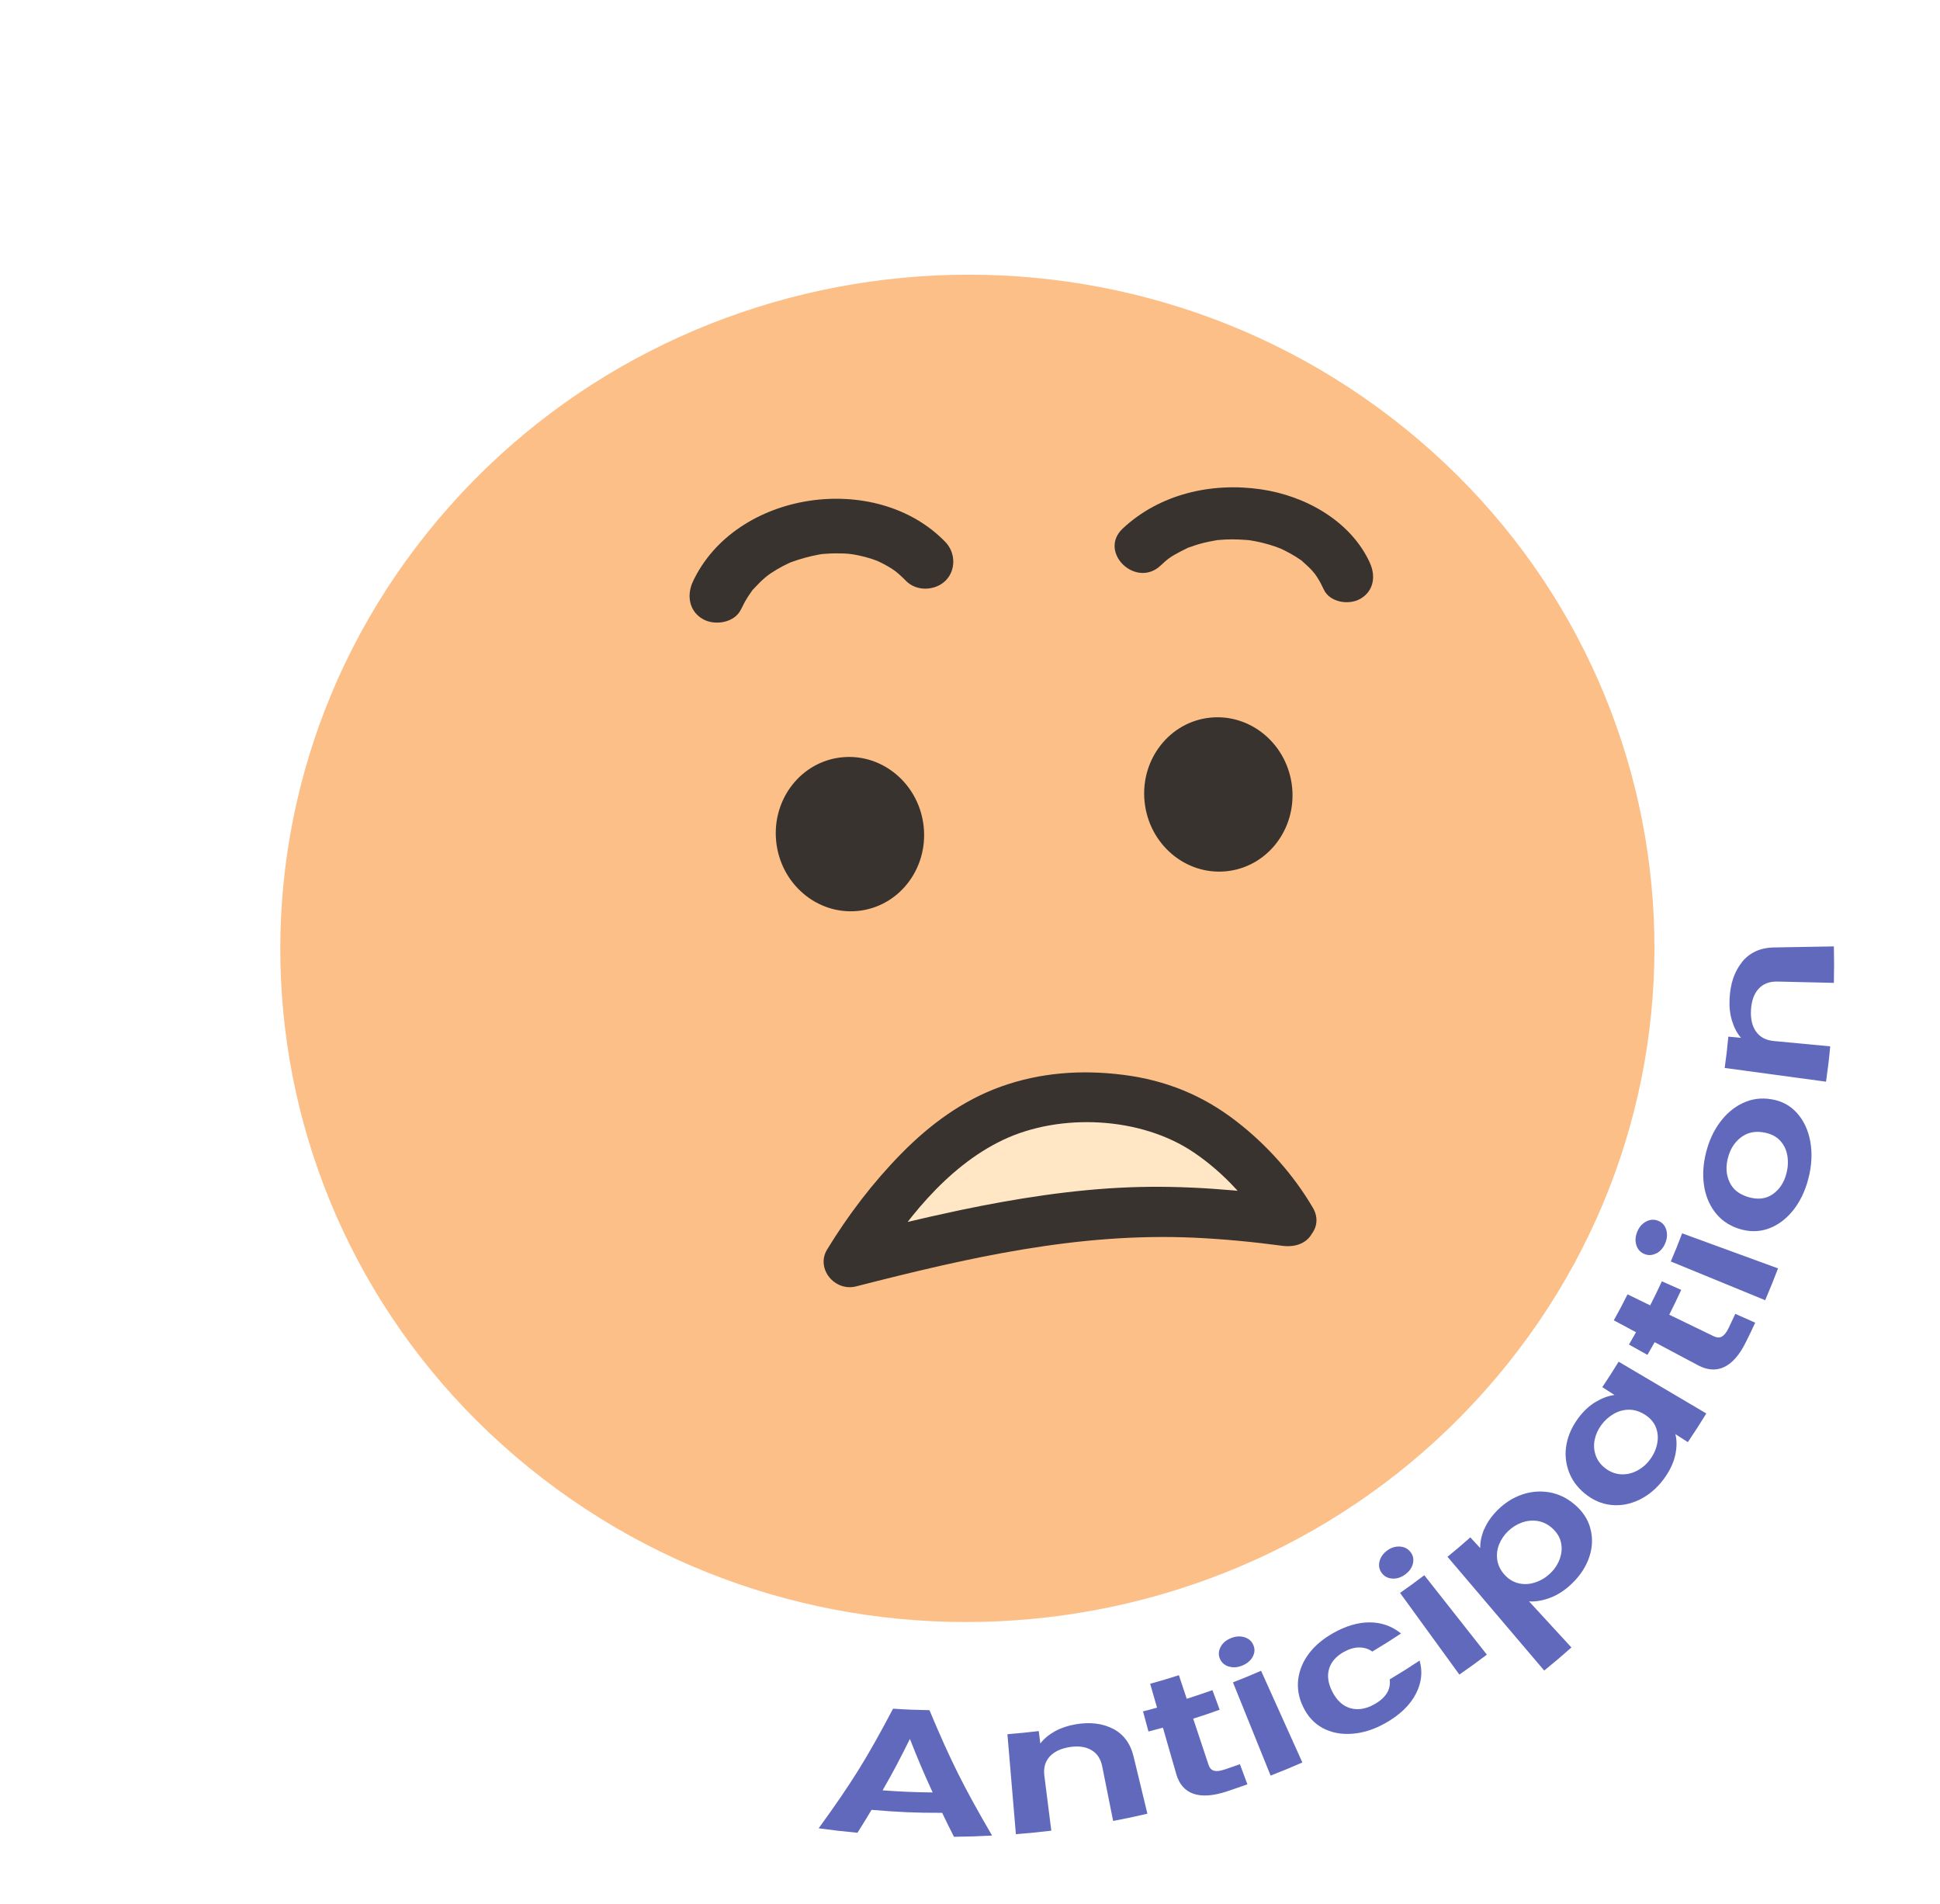
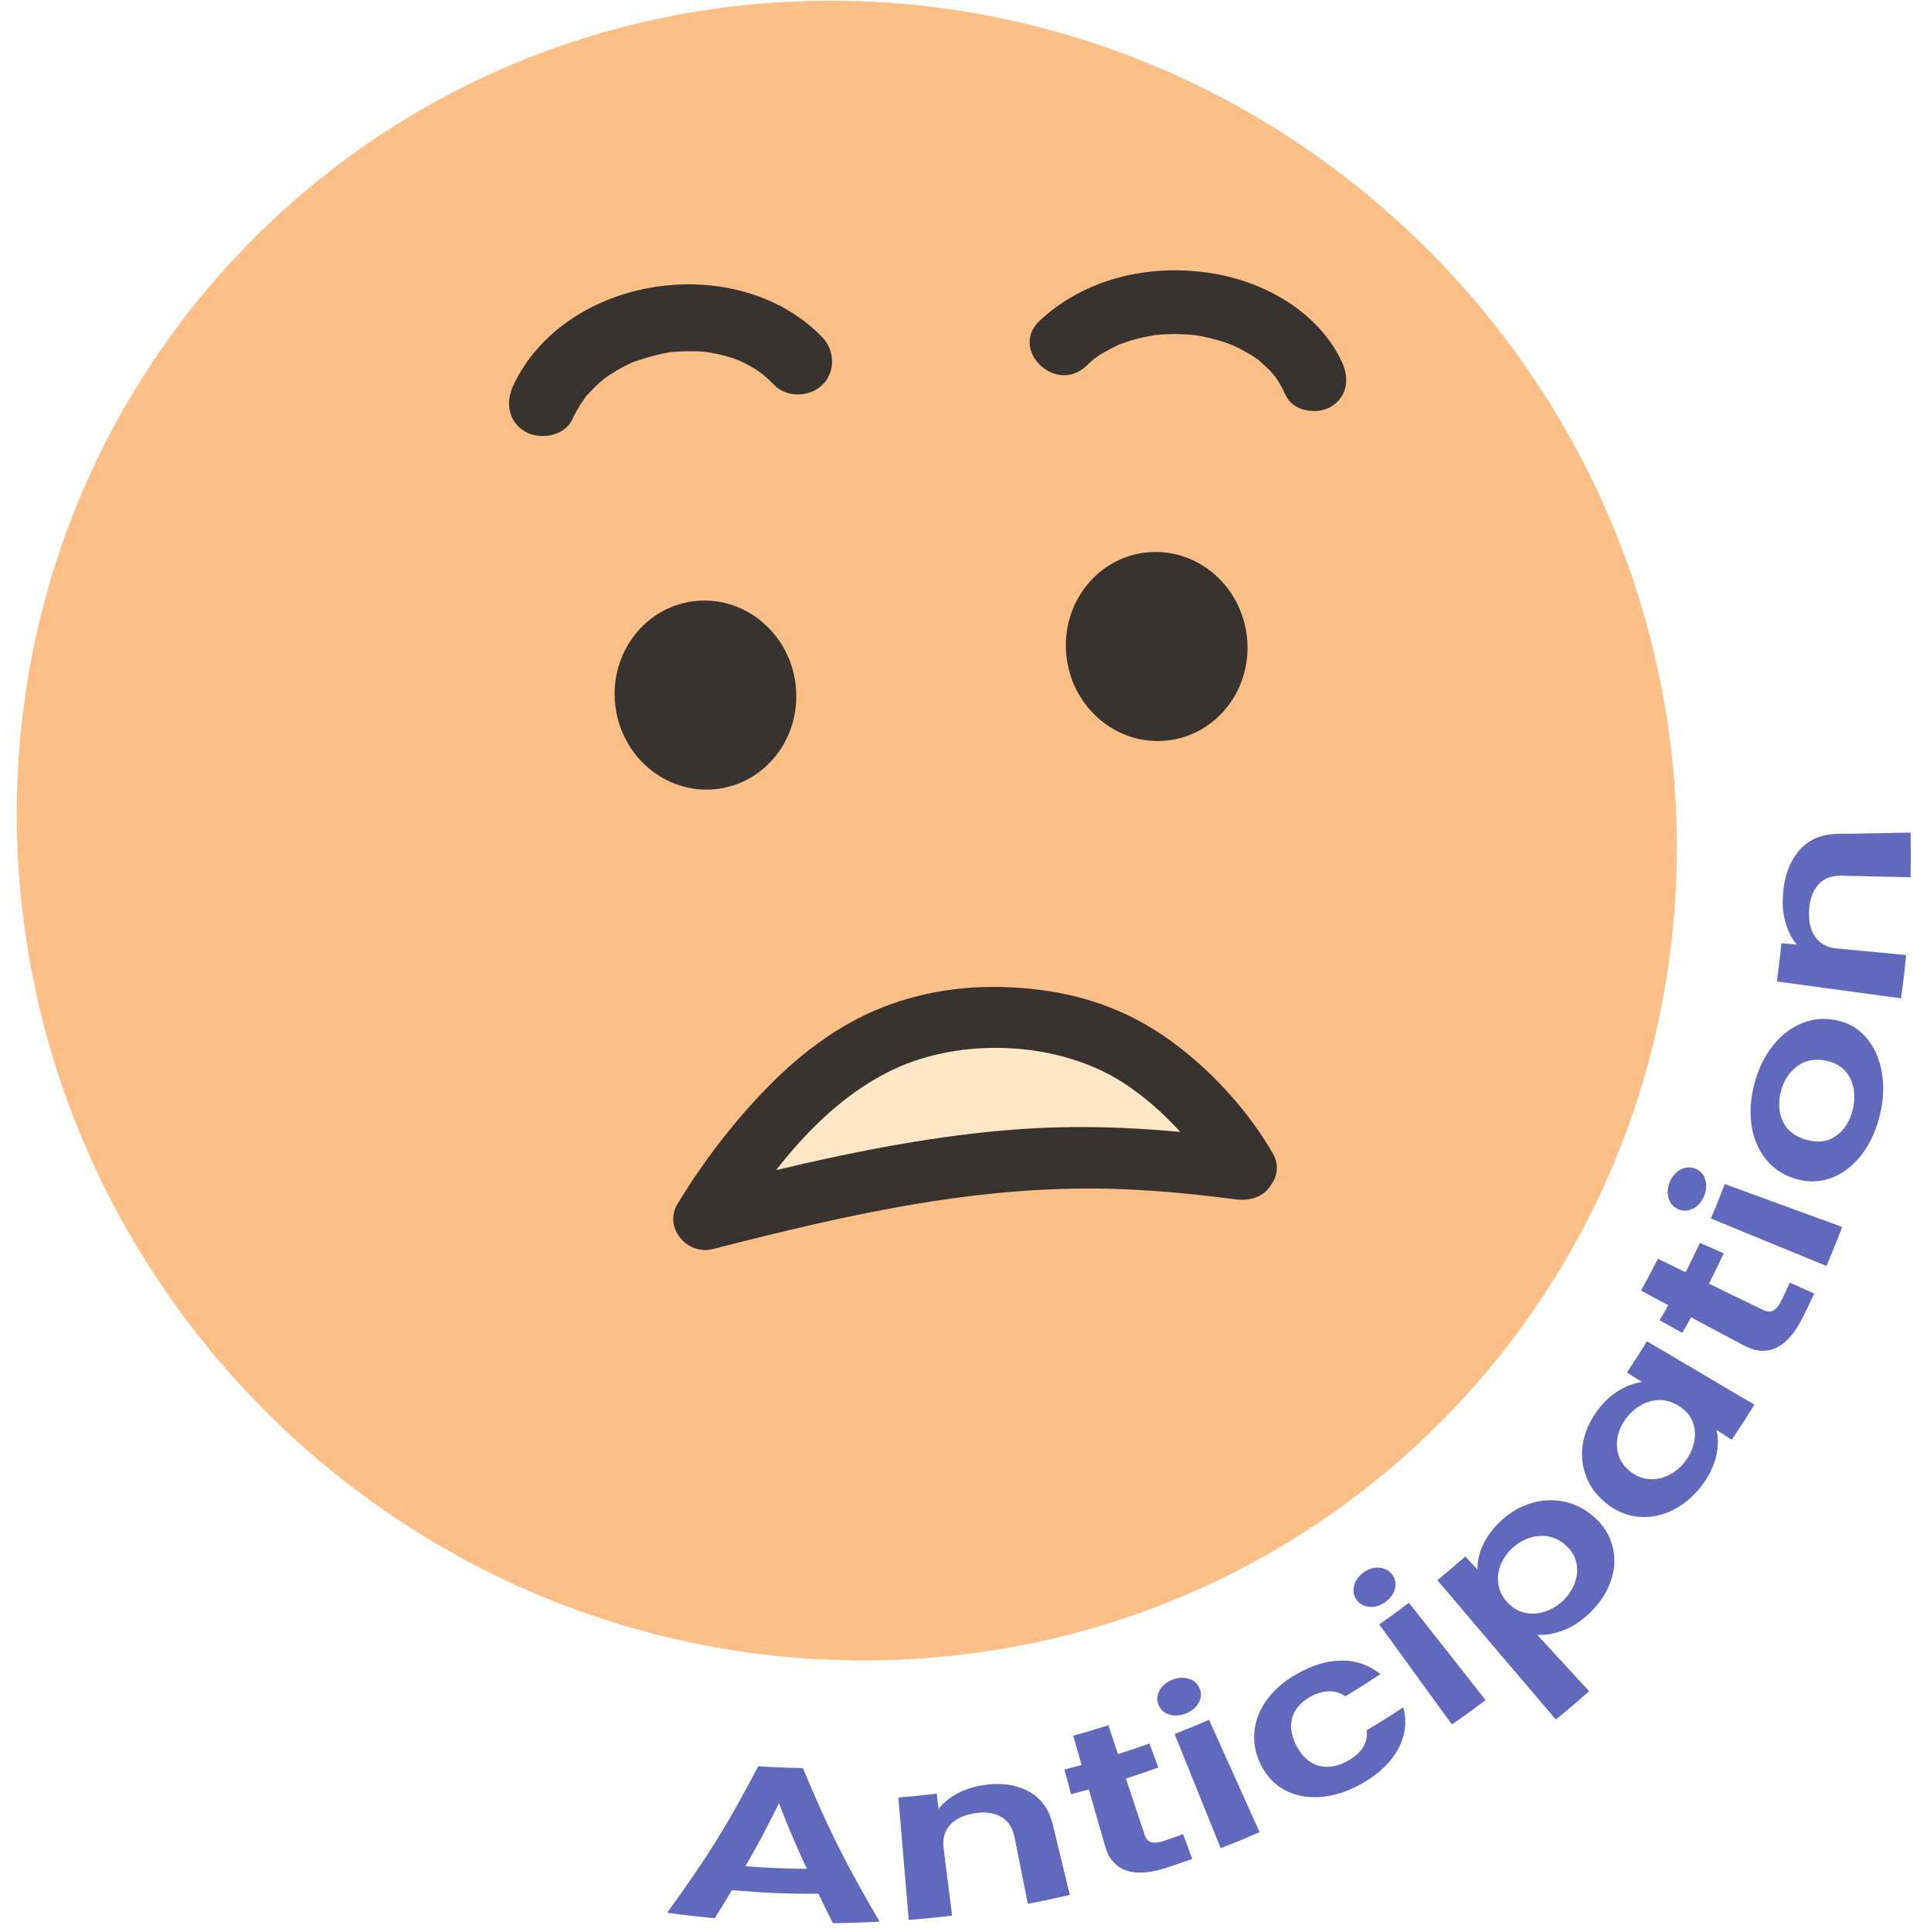
- <svg xmlns="http://www.w3.org/2000/svg" width="262" height="257" viewBox="0 0 262 257" fill="none">
-   <path d="M127.222 244.765C123.439 244.765 121.536 244.682 117.704 244.363C116.957 245.603 116.584 246.229 115.801 247.457C113.716 247.256 112.668 247.138 110.56 246.855C115.114 240.573 117.114 237.326 120.608 230.703C122.584 230.833 123.56 230.868 125.523 230.903C128.415 237.787 130.114 241.187 133.981 247.835C131.933 247.941 130.909 247.976 128.837 248C128.174 246.701 127.861 246.052 127.234 244.753L127.222 244.765ZM125.957 242.014C124.644 239.145 124.029 237.692 122.885 234.788C121.499 237.586 120.764 238.979 119.198 241.73C121.909 241.919 123.27 241.978 125.957 242.014Z" fill="#6169BC" />
-   <path d="M150.283 233.395C151.704 234.127 152.656 235.366 153.09 237.149C153.837 240.243 154.21 241.789 154.957 244.883C153.114 245.308 152.198 245.509 150.331 245.863C149.74 242.923 149.451 241.459 148.861 238.519C148.656 237.468 148.15 236.712 147.367 236.276C146.584 235.827 145.632 235.709 144.463 235.886C143.283 236.075 142.391 236.488 141.777 237.149C141.162 237.81 140.909 238.672 141.042 239.747C141.415 242.722 141.608 244.198 141.981 247.173C140.078 247.398 139.126 247.492 137.198 247.646C136.74 242.25 136.512 239.546 136.054 234.15C137.753 234.009 138.608 233.926 140.283 233.725C140.367 234.398 140.403 234.729 140.499 235.402C140.993 234.752 141.656 234.209 142.475 233.749C143.295 233.3 144.21 232.993 145.247 232.816C147.198 232.485 148.861 232.674 150.283 233.406V233.395Z" fill="#6169BC" />
-   <path d="M161.138 232.037L163.211 238.271C163.355 238.708 163.596 238.979 163.946 239.074C164.295 239.18 164.789 239.121 165.452 238.897C166.247 238.625 166.656 238.483 167.452 238.2C167.849 239.286 168.054 239.829 168.464 240.916C167.355 241.305 166.801 241.506 165.693 241.872C161.958 243.112 159.644 242.25 158.861 239.546C158.138 237.031 157.777 235.78 157.054 233.265C156.283 233.477 155.885 233.583 155.102 233.784C154.813 232.698 154.668 232.155 154.367 231.069C155.126 230.868 155.512 230.773 156.259 230.561C155.885 229.274 155.705 228.625 155.331 227.338C156.897 226.901 157.668 226.676 159.211 226.181C159.632 227.456 159.849 228.093 160.271 229.368C161.668 228.92 162.355 228.684 163.741 228.2C164.138 229.25 164.331 229.782 164.717 230.844C163.307 231.352 162.596 231.588 161.15 232.049L161.138 232.037Z" fill="#6169BC" />
-   <path d="M165.933 225.012C165.355 224.823 164.958 224.469 164.741 223.937C164.524 223.406 164.572 222.886 164.849 222.355C165.126 221.836 165.584 221.446 166.223 221.186C166.861 220.926 167.451 220.879 168.03 221.045C168.608 221.21 169.018 221.552 169.247 222.072C169.488 222.591 169.476 223.123 169.198 223.654C168.921 224.185 168.451 224.598 167.801 224.87C167.138 225.142 166.512 225.189 165.933 225V225.012ZM170.307 225.578C172.536 230.537 173.656 233.017 175.885 237.964C174.186 238.708 173.331 239.062 171.596 239.735C169.56 234.693 168.536 232.178 166.512 227.149C168.042 226.547 168.813 226.24 170.319 225.578H170.307Z" fill="#6169BC" />
-   <path d="M175.331 226.7C175.5 225.449 175.982 224.303 176.789 223.241C177.596 222.178 178.669 221.281 180.018 220.513C181.753 219.533 183.379 219.049 184.97 219.049C186.548 219.049 187.958 219.545 189.211 220.549C187.681 221.552 186.91 222.048 185.331 222.993C184.813 222.615 184.223 222.438 183.548 222.438C182.885 222.438 182.187 222.65 181.464 223.052C180.428 223.642 179.765 224.398 179.488 225.342C179.211 226.299 179.367 227.35 179.982 228.507C180.596 229.652 181.391 230.36 182.391 230.644C183.391 230.915 184.464 230.75 185.584 230.124C187.175 229.239 187.861 228.093 187.681 226.747C189.319 225.767 190.126 225.26 191.717 224.209C192.151 225.697 191.994 227.196 191.211 228.707C190.428 230.219 189.054 231.553 187.102 232.651C185.572 233.513 184.042 233.997 182.56 234.091C181.078 234.198 179.765 233.926 178.62 233.312C177.476 232.686 176.608 231.742 175.994 230.467C175.379 229.203 175.175 227.94 175.331 226.688V226.7Z" fill="#6169BC" />
-   <path d="M188.006 213.134C187.403 213.087 186.933 212.827 186.596 212.366C186.259 211.906 186.162 211.386 186.307 210.808C186.451 210.241 186.789 209.757 187.331 209.356C187.873 208.954 188.451 208.777 189.042 208.813C189.644 208.848 190.114 209.084 190.475 209.533C190.837 209.981 190.945 210.501 190.825 211.079C190.692 211.658 190.343 212.166 189.777 212.579C189.21 212.992 188.62 213.181 188.006 213.134ZM192.355 212.685C195.728 216.971 197.415 219.12 200.801 223.406C199.343 224.516 198.596 225.047 197.09 226.098C193.885 221.682 192.283 219.486 189.078 215.07C190.403 214.137 191.066 213.665 192.355 212.685Z" fill="#6169BC" />
-   <path d="M200.464 206.451C200.849 205.53 201.464 204.668 202.295 203.842C203.271 202.885 204.343 202.212 205.536 201.799C206.729 201.386 207.946 201.28 209.199 201.48C210.452 201.693 211.608 202.236 212.669 203.145C213.729 204.054 214.452 205.117 214.777 206.357C215.114 207.585 215.078 208.86 214.657 210.158C214.235 211.457 213.464 212.661 212.355 213.748C211.403 214.68 210.403 215.33 209.379 215.719C208.355 216.109 207.391 216.274 206.5 216.215C208.789 218.707 209.934 219.946 212.223 222.438C210.777 223.713 210.042 224.339 208.548 225.555C203.319 219.415 200.705 216.345 195.488 210.194C196.741 209.167 197.355 208.647 198.572 207.573C199.102 208.151 199.379 208.446 199.909 209.025C199.885 208.21 200.066 207.348 200.452 206.427L200.464 206.451ZM207.681 205.365C206.958 205.247 206.247 205.318 205.548 205.566C204.849 205.813 204.223 206.203 203.669 206.734C203.126 207.254 202.729 207.856 202.452 208.529C202.187 209.214 202.102 209.91 202.211 210.631C202.319 211.351 202.644 212.012 203.199 212.626C203.753 213.228 204.391 213.618 205.126 213.783C205.861 213.948 206.596 213.901 207.343 213.653C208.09 213.405 208.753 213.004 209.343 212.449C209.946 211.882 210.379 211.221 210.644 210.489C210.91 209.757 210.97 209.037 210.825 208.317C210.681 207.596 210.295 206.947 209.681 206.38C209.078 205.825 208.404 205.483 207.681 205.365Z" fill="#6169BC" />
-   <path d="M211.813 198.529C211.415 197.348 211.331 196.156 211.572 194.928C211.813 193.712 212.343 192.566 213.15 191.468C213.861 190.512 214.644 189.792 215.5 189.284C216.355 188.776 217.199 188.457 218.042 188.351L216.391 187.289C217.307 185.931 217.741 185.246 218.596 183.853C223.331 186.651 225.705 188.044 230.44 190.842C229.476 192.413 228.97 193.192 227.946 194.715C227.271 194.278 226.933 194.066 226.259 193.629C226.476 194.455 226.476 195.412 226.235 196.498C225.994 197.572 225.464 198.67 224.656 199.745C223.741 200.973 222.644 201.882 221.391 202.496C220.138 203.098 218.861 203.334 217.56 203.192C216.259 203.051 215.078 202.519 214.006 201.634C212.933 200.748 212.211 199.709 211.813 198.529ZM220.018 190.335C219.283 190.335 218.596 190.524 217.933 190.901C217.283 191.279 216.729 191.775 216.271 192.389C215.813 193.015 215.512 193.676 215.367 194.373C215.223 195.081 215.259 195.778 215.488 196.463C215.717 197.147 216.15 197.749 216.801 198.245C217.452 198.741 218.162 199.013 218.921 199.06C219.68 199.095 220.415 198.93 221.102 198.564C221.801 198.198 222.391 197.679 222.861 197.029C223.355 196.356 223.668 195.636 223.813 194.869C223.958 194.101 223.897 193.381 223.62 192.696C223.355 192.023 222.861 191.456 222.15 191.008C221.439 190.559 220.717 190.335 219.994 190.335H220.018Z" fill="#6169BC" />
-   <path d="M225.44 177.512C227.837 178.67 229.03 179.26 231.44 180.417C231.861 180.618 232.223 180.641 232.536 180.464C232.849 180.299 233.163 179.909 233.464 179.283C233.825 178.528 234.006 178.15 234.355 177.394C235.428 177.867 235.97 178.103 237.042 178.587C236.56 179.638 236.307 180.157 235.789 181.196C234.078 184.679 231.837 185.671 229.319 184.337C226.982 183.085 225.813 182.471 223.464 181.22C223.078 181.905 222.886 182.247 222.488 182.932C221.488 182.377 220.994 182.094 219.994 181.539C220.38 180.877 220.572 180.547 220.946 179.874C219.741 179.236 219.139 178.917 217.946 178.268C218.717 176.887 219.09 176.178 219.801 174.761C221.03 175.352 221.645 175.647 222.861 176.249C223.512 174.962 223.825 174.313 224.44 173.002C225.488 173.463 226.006 173.699 227.054 174.159C226.428 175.505 226.102 176.178 225.44 177.501V177.512Z" fill="#6169BC" />
-   <path d="M223.68 169.224C223.138 169.507 222.596 169.531 222.066 169.306C221.535 169.082 221.174 168.693 220.993 168.126C220.813 167.559 220.849 166.969 221.102 166.331C221.355 165.694 221.752 165.233 222.27 164.95C222.801 164.655 223.343 164.607 223.885 164.808C224.427 165.009 224.813 165.387 225.005 165.965C225.198 166.544 225.174 167.158 224.909 167.819C224.644 168.48 224.234 168.952 223.692 169.236L223.68 169.224ZM227.174 166.52C232.355 168.421 234.945 169.365 240.126 171.255C239.463 172.99 239.114 173.852 238.391 175.552C233.295 173.463 230.74 172.412 225.644 170.322C226.282 168.822 226.596 168.055 227.174 166.52Z" fill="#6169BC" />
-   <path d="M242.066 163.533C241.09 164.725 239.946 165.516 238.669 165.942C237.391 166.355 236.078 166.319 234.741 165.871C233.403 165.422 232.355 164.666 231.572 163.616C230.789 162.565 230.307 161.349 230.114 159.944C229.922 158.55 230.03 157.098 230.416 155.563C230.813 154.028 231.416 152.694 232.271 151.549C233.114 150.392 234.138 149.518 235.331 148.951C236.536 148.373 237.825 148.184 239.223 148.42C240.62 148.644 241.777 149.258 242.693 150.286C243.608 151.313 244.211 152.6 244.488 154.158C244.765 155.705 244.681 157.381 244.223 159.141C243.777 160.876 243.042 162.352 242.066 163.545V163.533ZM241.379 156.012C241.247 155.233 240.922 154.56 240.416 154.017C239.91 153.462 239.223 153.107 238.355 152.93C237.066 152.659 235.994 152.895 235.114 153.568C234.235 154.241 233.657 155.174 233.355 156.354C233.054 157.535 233.114 158.609 233.572 159.589C234.018 160.581 234.861 161.254 236.126 161.632C237.391 161.998 238.476 161.88 239.391 161.254C240.307 160.628 240.946 159.672 241.271 158.397C241.476 157.594 241.512 156.791 241.379 156.012Z" fill="#6169BC" />
-   <path d="M235.223 129.93C236.259 128.643 237.692 127.959 239.56 127.923C242.801 127.864 244.427 127.84 247.668 127.781C247.705 129.765 247.705 130.745 247.668 132.705C244.62 132.634 243.09 132.599 240.042 132.528C238.946 132.504 238.09 132.847 237.488 133.52C236.873 134.204 236.548 135.137 236.476 136.33C236.403 137.546 236.62 138.526 237.15 139.27C237.68 140.025 238.476 140.462 239.572 140.557C242.608 140.84 244.126 140.993 247.174 141.277C246.994 143.201 246.873 144.158 246.608 146.047C241.138 145.303 238.391 144.937 232.921 144.193C233.15 142.516 233.259 141.666 233.415 139.966C234.102 140.025 234.439 140.061 235.126 140.131C234.584 139.506 234.186 138.726 233.909 137.817C233.632 136.908 233.524 135.928 233.584 134.854C233.68 132.823 234.223 131.194 235.259 129.907L235.223 129.93Z" fill="#6169BC" />
-   <path opacity="0.5" d="M202.12 185.95C234.799 147.211 229.291 89.882 189.817 57.903C150.342 25.924 91.85 31.404 59.171 70.143C26.492 108.882 32 166.21 71.474 198.189C110.948 230.169 169.44 224.689 202.12 185.95Z" fill="#F97F12" />
-   <path d="M165.571 117.641C171.074 117.115 175.074 112.043 174.503 106.313C173.933 100.582 169.009 96.363 163.506 96.889C158.002 97.415 154.003 102.487 154.574 108.217C155.144 113.948 160.068 118.167 165.571 117.641Z" fill="#38332F" />
-   <path d="M115.819 122.997C121.322 122.471 125.321 117.399 124.751 111.669C124.18 105.938 119.257 101.719 113.753 102.245C108.25 102.771 104.251 107.843 104.821 113.573C105.391 119.304 110.315 123.523 115.819 122.997Z" fill="#38332F" />
-   <path d="M100.078 82.278C100.355 81.687 100.656 81.121 101.005 80.577C101.174 80.306 101.367 80.046 101.547 79.786C102.114 78.984 101.065 80.247 101.752 79.538C102.198 79.078 102.62 78.606 103.102 78.181C103.343 77.968 103.584 77.767 103.837 77.567C103.331 77.968 103.909 77.531 104.114 77.389C104.656 77.035 105.21 76.705 105.776 76.41C106.066 76.256 106.367 76.126 106.656 75.984C107.294 75.666 106.391 76.067 106.812 75.914C108.053 75.465 109.306 75.111 110.608 74.875C110.957 74.804 111.294 74.78 110.74 74.839C111.066 74.804 111.391 74.768 111.728 74.757C112.379 74.709 113.041 74.709 113.692 74.721C114.017 74.721 114.343 74.757 114.668 74.78C114.8 74.78 115.849 74.957 114.957 74.804C115.596 74.91 116.234 75.04 116.861 75.205C117.487 75.371 118.102 75.571 118.692 75.807C118.078 75.559 118.728 75.843 118.969 75.961C119.258 76.103 119.535 76.256 119.813 76.41C120.09 76.563 120.367 76.74 120.632 76.917C120.704 76.965 121.415 77.484 121.029 77.189C120.68 76.917 121.439 77.543 121.523 77.626C121.813 77.885 122.078 78.145 122.343 78.417C123.74 79.869 126.258 79.798 127.68 78.417C129.102 77.035 129.09 74.65 127.68 73.186C118.319 63.481 99.306 66.267 93.572 78.535C92.728 80.353 93.041 82.514 94.921 83.588C96.547 84.521 99.234 84.084 100.078 82.266V82.278Z" fill="#38332F" />
-   <path d="M185.018 76.02C182.452 70.376 176.331 66.94 170.283 66.067C163.584 65.099 156.608 66.704 151.632 71.356C148.259 74.509 153.379 79.503 156.741 76.362C157.717 75.453 157.994 75.217 159.452 74.45C159.741 74.296 160.042 74.166 160.331 74.013C160.934 73.718 160.15 74.06 160.524 73.93C161.09 73.729 161.656 73.529 162.247 73.375C162.885 73.198 163.536 73.08 164.187 72.962C165.223 72.773 163.488 72.986 164.536 72.915C164.861 72.891 165.199 72.856 165.524 72.844C166.126 72.82 166.741 72.808 167.343 72.844C167.668 72.856 168.006 72.891 168.331 72.903C168.5 72.915 168.656 72.927 168.825 72.95C168.464 72.903 168.415 72.891 168.681 72.927C169.909 73.115 171.126 73.411 172.307 73.824C172.464 73.883 173.331 74.225 172.632 73.93C172.922 74.048 173.211 74.19 173.5 74.332C174.018 74.591 174.512 74.863 175.006 75.17C175.223 75.311 175.44 75.453 175.644 75.595C176.331 76.043 175.343 75.288 175.885 75.784C176.331 76.197 176.789 76.587 177.199 77.035C177.271 77.106 177.873 77.874 177.403 77.248C177.584 77.484 177.753 77.732 177.922 77.992C178.247 78.499 178.524 79.043 178.777 79.586C179.572 81.333 182.163 81.746 183.717 80.849C185.548 79.798 185.813 77.755 185.006 76.008L185.018 76.02Z" fill="#38332F" />
-   <path d="M174.138 164.962C153.559 162.152 141.053 163.675 114.692 170.428C117.861 165.186 124.62 156.036 132.234 151.75C139.849 147.464 149.981 147.369 157.367 149.813C164.282 152.104 171.15 159.271 174.331 164.784" fill="#FFE7C5" />
-   <path d="M175.066 161.691C167.572 160.676 160.042 160.014 152.463 160.31C144.885 160.605 137.174 161.821 129.668 163.391C124.343 164.513 119.041 165.812 113.776 167.158L117.68 172.14C121.969 165.103 127.764 157.57 135.463 153.91C143.162 150.25 154.054 150.746 161.222 155.599C165.331 158.373 168.861 162.27 171.331 166.496C173.548 170.275 179.524 166.862 177.307 163.072C174.692 158.609 171.078 154.56 166.945 151.372C162.403 147.865 157.451 145.858 151.728 145.126C146.005 144.394 140.451 144.831 135.222 146.696C129.993 148.562 125.572 151.844 121.728 155.752C117.885 159.66 114.535 164.064 111.704 168.704C110.138 171.278 112.728 174.419 115.608 173.687C130.801 169.802 145.572 166.402 161.258 167.11C165.246 167.288 169.331 167.689 173.21 168.208C175.054 168.456 176.921 167.772 177.463 165.847C177.909 164.265 176.909 161.927 175.054 161.679L175.066 161.691Z" fill="#38332F" />
+ <svg xmlns="http://www.w3.org/2000/svg" width="199" height="201" viewBox="0 0 199 201" fill="none">
+   <path d="M85.15 197.026C81.579 197.026 79.783 196.948 76.167 196.647C75.462 197.817 75.11 198.407 74.371 199.566C72.403 199.377 71.414 199.265 69.424 198.998C73.722 193.07 75.61 190.006 78.907 183.755C80.772 183.877 81.693 183.911 83.546 183.944C86.275 190.44 87.879 193.649 91.528 199.923C89.596 200.023 88.629 200.056 86.673 200.079C86.048 198.853 85.752 198.24 85.161 197.014L85.15 197.026ZM83.956 194.429C82.716 191.722 82.136 190.351 81.056 187.61C79.749 190.251 79.055 191.566 77.577 194.162C80.135 194.34 81.42 194.396 83.956 194.429Z" fill="#6169BC" />
+   <path d="M106.913 186.295C108.255 186.986 109.153 188.156 109.562 189.839C110.267 192.758 110.62 194.218 111.325 197.137C109.585 197.538 108.721 197.728 106.958 198.062C106.401 195.287 106.128 193.906 105.571 191.131C105.378 190.139 104.9 189.426 104.161 189.014C103.422 188.591 102.524 188.479 101.421 188.646C100.307 188.825 99.465 189.215 98.885 189.839C98.305 190.463 98.067 191.276 98.192 192.29C98.544 195.098 98.726 196.491 99.079 199.299C97.282 199.51 96.384 199.6 94.565 199.744C94.132 194.652 93.916 192.101 93.484 187.008C95.088 186.875 95.895 186.797 97.475 186.607C97.555 187.242 97.589 187.554 97.68 188.189C98.146 187.577 98.772 187.064 99.545 186.629C100.318 186.206 101.182 185.916 102.16 185.749C104.002 185.437 105.571 185.615 106.913 186.306V186.295Z" fill="#6169BC" />
+   <path d="M117.158 185.014L119.114 190.897C119.25 191.309 119.478 191.566 119.808 191.655C120.137 191.755 120.604 191.699 121.229 191.488C121.979 191.231 122.366 191.098 123.116 190.83C123.492 191.855 123.685 192.368 124.072 193.393C123.025 193.761 122.502 193.95 121.456 194.296C117.931 195.466 115.748 194.652 115.009 192.1C114.327 189.727 113.986 188.546 113.304 186.172C112.576 186.373 112.201 186.473 111.462 186.663C111.189 185.638 111.052 185.125 110.768 184.1C111.484 183.91 111.848 183.821 112.553 183.621C112.201 182.406 112.03 181.793 111.678 180.579C113.156 180.167 113.884 179.955 115.339 179.487C115.737 180.69 115.942 181.292 116.34 182.495C117.659 182.072 118.307 181.849 119.614 181.392C119.99 182.384 120.171 182.885 120.535 183.888C119.205 184.367 118.534 184.59 117.17 185.025L117.158 185.014Z" fill="#6169BC" />
+   <path d="M121.683 178.384C121.138 178.205 120.762 177.871 120.558 177.37C120.353 176.868 120.399 176.378 120.66 175.877C120.922 175.386 121.354 175.019 121.956 174.773C122.559 174.528 123.116 174.484 123.662 174.64C124.208 174.796 124.594 175.119 124.81 175.609C125.038 176.099 125.026 176.601 124.765 177.102C124.503 177.604 124.06 177.994 123.446 178.25C122.82 178.506 122.229 178.551 121.683 178.373V178.384ZM125.811 178.919C127.914 183.598 128.972 185.938 131.075 190.607C129.472 191.309 128.665 191.644 127.028 192.279C125.106 187.521 124.139 185.147 122.229 180.401C123.673 179.832 124.401 179.543 125.822 178.919H125.811Z" fill="#6169BC" />
+   <path d="M130.552 179.977C130.712 178.796 131.166 177.715 131.928 176.712C132.69 175.709 133.702 174.863 134.976 174.138C136.613 173.214 138.148 172.757 139.649 172.757C141.138 172.757 142.469 173.225 143.651 174.172C142.207 175.119 141.48 175.587 139.99 176.478C139.501 176.122 138.944 175.955 138.307 175.955C137.682 175.955 137.022 176.155 136.34 176.534C135.362 177.091 134.737 177.804 134.475 178.696C134.214 179.598 134.362 180.59 134.941 181.682C135.521 182.763 136.272 183.431 137.216 183.699C138.159 183.955 139.171 183.799 140.229 183.209C141.73 182.373 142.378 181.292 142.207 180.022C143.754 179.097 144.515 178.618 146.016 177.626C146.426 179.03 146.278 180.445 145.539 181.871C144.8 183.298 143.503 184.557 141.661 185.593C140.217 186.407 138.773 186.863 137.375 186.953C135.976 187.053 134.737 186.797 133.657 186.217C132.576 185.627 131.758 184.735 131.178 183.532C130.598 182.339 130.405 181.147 130.552 179.966V179.977Z" fill="#6169BC" />
+   <path d="M142.514 167.174C141.945 167.129 141.502 166.884 141.183 166.45C140.865 166.015 140.774 165.525 140.911 164.979C141.047 164.444 141.365 163.987 141.877 163.608C142.389 163.229 142.934 163.062 143.492 163.096C144.06 163.129 144.504 163.352 144.845 163.775C145.186 164.199 145.288 164.689 145.174 165.235C145.049 165.781 144.72 166.26 144.185 166.65C143.651 167.04 143.094 167.219 142.514 167.174ZM146.619 166.751C149.802 170.795 151.394 172.823 154.589 176.868C153.213 177.916 152.508 178.417 151.087 179.409C148.063 175.241 146.55 173.169 143.526 169.001C144.776 168.121 145.402 167.675 146.619 166.751Z" fill="#6169BC" />
+   <path d="M154.271 160.867C154.635 159.998 155.215 159.185 156 158.405C156.921 157.502 157.932 156.867 159.058 156.477C160.184 156.087 161.332 155.987 162.515 156.176C163.697 156.377 164.789 156.889 165.79 157.747C166.79 158.605 167.472 159.608 167.779 160.778C168.098 161.937 168.064 163.14 167.666 164.366C167.268 165.592 166.54 166.728 165.494 167.753C164.596 168.634 163.652 169.246 162.685 169.614C161.719 169.982 160.809 170.138 159.968 170.082C162.128 172.433 163.208 173.603 165.369 175.954C164.004 177.158 163.311 177.748 161.901 178.896C156.966 173.102 154.499 170.205 149.575 164.399C150.758 163.43 151.338 162.94 152.486 161.926C152.986 162.472 153.248 162.75 153.748 163.296C153.725 162.527 153.896 161.714 154.26 160.845L154.271 160.867ZM161.082 159.842C160.4 159.731 159.729 159.797 159.07 160.031C158.41 160.265 157.819 160.633 157.296 161.135C156.784 161.625 156.409 162.193 156.147 162.828C155.897 163.475 155.818 164.132 155.92 164.812C156.022 165.491 156.329 166.115 156.852 166.695C157.375 167.263 157.978 167.631 158.672 167.787C159.365 167.943 160.059 167.898 160.764 167.664C161.469 167.43 162.094 167.051 162.651 166.528C163.22 165.993 163.629 165.369 163.879 164.678C164.129 163.987 164.186 163.307 164.05 162.628C163.913 161.948 163.55 161.335 162.97 160.8C162.401 160.277 161.764 159.953 161.082 159.842Z" fill="#6169BC" />
+   <path d="M164.982 153.39C164.607 152.276 164.527 151.151 164.755 149.992C164.982 148.844 165.483 147.763 166.244 146.727C166.915 145.825 167.654 145.145 168.462 144.666C169.269 144.187 170.065 143.886 170.861 143.785L169.303 142.783C170.167 141.501 170.577 140.855 171.384 139.54C175.852 142.181 178.092 143.496 182.561 146.137C181.651 147.619 181.174 148.354 180.207 149.791C179.571 149.379 179.252 149.179 178.615 148.766C178.82 149.546 178.82 150.449 178.593 151.474C178.365 152.488 177.865 153.524 177.103 154.538C176.239 155.697 175.204 156.555 174.022 157.134C172.839 157.703 171.634 157.926 170.406 157.792C169.178 157.658 168.064 157.157 167.052 156.321C166.04 155.485 165.357 154.505 164.982 153.39ZM172.726 145.657C172.032 145.657 171.384 145.836 170.758 146.192C170.144 146.549 169.621 147.017 169.189 147.596C168.757 148.187 168.473 148.811 168.337 149.468C168.2 150.137 168.234 150.794 168.45 151.441C168.666 152.087 169.076 152.655 169.69 153.123C170.304 153.591 170.974 153.847 171.691 153.892C172.407 153.925 173.101 153.769 173.749 153.424C174.408 153.078 174.966 152.588 175.409 151.975C175.875 151.34 176.171 150.661 176.307 149.936C176.444 149.212 176.387 148.532 176.125 147.886C175.875 147.251 175.409 146.716 174.738 146.293C174.067 145.869 173.385 145.657 172.703 145.657H172.726Z" fill="#6169BC" />
+   <path d="M177.842 133.556C180.105 134.648 181.231 135.206 183.505 136.298C183.903 136.487 184.244 136.509 184.54 136.342C184.835 136.186 185.131 135.818 185.415 135.228C185.756 134.515 185.927 134.158 186.257 133.445C187.269 133.891 187.78 134.114 188.792 134.57C188.337 135.562 188.099 136.052 187.61 137.033C185.995 140.32 183.88 141.256 181.504 139.997C179.298 138.816 178.195 138.236 175.978 137.055C175.614 137.702 175.432 138.025 175.057 138.671C174.113 138.147 173.647 137.88 172.703 137.356C173.067 136.732 173.249 136.42 173.601 135.785C172.464 135.183 171.896 134.882 170.77 134.27C171.498 132.966 171.85 132.297 172.521 130.96C173.681 131.517 174.261 131.796 175.409 132.364C176.023 131.15 176.319 130.537 176.899 129.3C177.888 129.734 178.377 129.957 179.366 130.392C178.775 131.662 178.468 132.297 177.842 133.545V133.556Z" fill="#6169BC" />
+   <path d="M176.182 125.734C175.67 126.001 175.158 126.024 174.658 125.812C174.158 125.6 173.817 125.233 173.646 124.698C173.476 124.163 173.51 123.606 173.748 123.004C173.987 122.402 174.362 121.968 174.851 121.7C175.352 121.422 175.863 121.377 176.375 121.567C176.887 121.756 177.251 122.113 177.433 122.659C177.614 123.205 177.592 123.784 177.342 124.408C177.091 125.032 176.705 125.478 176.193 125.745L176.182 125.734ZM179.479 123.182C184.369 124.976 186.813 125.868 191.702 127.651C191.077 129.289 190.747 130.102 190.065 131.707C185.255 129.734 182.845 128.743 178.035 126.77C178.638 125.355 178.933 124.631 179.479 123.182Z" fill="#6169BC" />
+   <path d="M193.534 120.363C192.613 121.489 191.532 122.235 190.327 122.636C189.122 123.026 187.882 122.993 186.62 122.569C185.358 122.146 184.369 121.433 183.63 120.441C182.891 119.45 182.436 118.302 182.254 116.976C182.072 115.661 182.175 114.29 182.538 112.842C182.914 111.393 183.482 110.134 184.289 109.053C185.085 107.961 186.052 107.137 187.178 106.602C188.315 106.056 189.531 105.878 190.85 106.1C192.169 106.312 193.261 106.892 194.125 107.861C194.989 108.83 195.558 110.045 195.819 111.516C196.081 112.976 196.001 114.558 195.569 116.218C195.148 117.856 194.455 119.249 193.534 120.374V120.363ZM192.885 113.265C192.76 112.53 192.453 111.895 191.976 111.382C191.498 110.858 190.85 110.524 190.032 110.357C188.815 110.101 187.803 110.324 186.973 110.959C186.143 111.594 185.597 112.474 185.313 113.588C185.029 114.703 185.085 115.717 185.517 116.642C185.938 117.578 186.734 118.213 187.928 118.569C189.122 118.915 190.145 118.803 191.009 118.213C191.874 117.622 192.476 116.72 192.783 115.516C192.976 114.758 193.011 114.001 192.885 113.265Z" fill="#6169BC" />
+   <path d="M187.075 88.651C188.053 87.436 189.406 86.79 191.168 86.757C194.227 86.701 195.762 86.679 198.821 86.623C198.855 88.495 198.855 89.42 198.821 91.269C195.944 91.203 194.5 91.169 191.623 91.102C190.589 91.08 189.781 91.403 189.213 92.038C188.633 92.685 188.326 93.565 188.258 94.69C188.189 95.838 188.394 96.763 188.894 97.465C189.395 98.178 190.145 98.59 191.18 98.679C194.045 98.947 195.478 99.092 198.355 99.359C198.184 101.175 198.07 102.078 197.82 103.861C192.658 103.159 190.066 102.813 184.903 102.111C185.119 100.529 185.222 99.727 185.37 98.122C186.018 98.178 186.336 98.211 186.984 98.278C186.472 97.688 186.097 96.952 185.836 96.094C185.574 95.236 185.472 94.311 185.529 93.297C185.62 91.381 186.131 89.843 187.109 88.629L187.075 88.651Z" fill="#6169BC" />
+   <path opacity="0.5" d="M89.835 172.75C137.526 172.75 175.42 134.097 174.472 86.415C173.525 38.733 134.095 0.079 86.404 0.079C38.712 0.079 0.819 38.733 1.766 86.415C2.714 134.097 42.143 172.75 89.835 172.75Z" fill="#F97F12" />
+   <path d="M121.342 77.053C126.535 76.557 130.31 71.77 129.771 66.362C129.233 60.953 124.586 56.972 119.393 57.468C114.199 57.964 110.425 62.751 110.963 68.159C111.501 73.568 116.148 77.549 121.342 77.053Z" fill="#38332F" />
+   <path d="M74.388 82.108C79.581 81.612 83.355 76.825 82.817 71.416C82.279 66.008 77.632 62.026 72.438 62.523C67.245 63.019 63.471 67.806 64.009 73.214C64.547 78.622 69.194 82.604 74.388 82.108Z" fill="#38332F" />
+   <path d="M59.532 43.679C59.794 43.122 60.078 42.587 60.408 42.074C60.567 41.818 60.749 41.573 60.919 41.328C61.454 40.57 60.465 41.762 61.113 41.094C61.533 40.659 61.931 40.213 62.386 39.812C62.614 39.612 62.841 39.422 63.08 39.233C62.602 39.612 63.148 39.199 63.341 39.066C63.853 38.731 64.376 38.419 64.911 38.141C65.183 37.996 65.468 37.873 65.741 37.74C66.343 37.439 65.49 37.818 65.888 37.673C67.06 37.249 68.242 36.915 69.47 36.692C69.8 36.625 70.118 36.603 69.595 36.659C69.902 36.625 70.209 36.592 70.528 36.581C71.142 36.536 71.767 36.536 72.381 36.547C72.688 36.547 72.995 36.581 73.302 36.603C73.427 36.603 74.416 36.77 73.575 36.625C74.177 36.726 74.78 36.848 75.371 37.004C75.963 37.16 76.543 37.35 77.1 37.572C76.52 37.339 77.134 37.606 77.361 37.717C77.634 37.851 77.896 37.996 78.157 38.141C78.419 38.286 78.68 38.453 78.93 38.62C78.999 38.664 79.669 39.155 79.306 38.876C78.976 38.62 79.692 39.211 79.772 39.288C80.045 39.534 80.295 39.779 80.545 40.035C81.864 41.406 84.24 41.339 85.582 40.035C86.924 38.731 86.912 36.48 85.582 35.099C76.747 25.939 58.805 28.569 53.392 40.147C52.596 41.862 52.892 43.902 54.666 44.916C56.201 45.796 58.736 45.384 59.532 43.668V43.679Z" fill="#38332F" />
+   <path d="M139.694 37.773C137.273 32.447 131.496 29.204 125.788 28.38C119.466 27.466 112.883 28.981 108.187 33.372C105.003 36.347 109.836 41.06 113.008 38.096C113.929 37.238 114.19 37.015 115.566 36.291C115.839 36.146 116.123 36.024 116.396 35.879C116.965 35.6 116.226 35.923 116.578 35.801C117.113 35.611 117.647 35.422 118.204 35.277C118.807 35.11 119.421 34.998 120.035 34.887C121.013 34.709 119.375 34.909 120.365 34.843C120.672 34.82 120.99 34.787 121.297 34.776C121.866 34.753 122.445 34.742 123.014 34.776C123.321 34.787 123.639 34.82 123.946 34.831C124.106 34.843 124.253 34.854 124.413 34.876C124.071 34.831 124.026 34.82 124.276 34.854C125.436 35.032 126.584 35.31 127.699 35.7C127.846 35.756 128.665 36.079 128.006 35.801C128.279 35.912 128.551 36.046 128.824 36.18C129.313 36.425 129.779 36.681 130.246 36.971C130.45 37.105 130.655 37.238 130.848 37.372C131.496 37.795 130.564 37.082 131.076 37.55C131.496 37.94 131.928 38.308 132.315 38.731C132.383 38.798 132.952 39.523 132.508 38.932C132.679 39.155 132.838 39.389 132.997 39.634C133.304 40.113 133.566 40.626 133.805 41.138C134.555 42.787 137 43.177 138.466 42.33C140.195 41.339 140.445 39.411 139.683 37.762L139.694 37.773Z" fill="#38332F" />
+   <path d="M129.426 121.712C110.005 119.06 98.203 120.497 73.324 126.871C76.315 121.923 82.694 113.288 89.88 109.243C97.066 105.198 106.628 105.109 113.598 107.415C120.125 109.577 126.606 116.341 129.608 121.544" fill="#FFE7C5" />
+   <path d="M130.302 118.625C123.23 117.667 116.123 117.043 108.971 117.321C101.819 117.6 94.542 118.748 87.458 120.23C82.432 121.288 77.429 122.514 72.46 123.784L76.144 128.486C80.192 121.845 85.662 114.736 92.927 111.282C100.193 107.828 110.472 108.296 117.237 112.875C121.115 115.494 124.446 119.171 126.777 123.16C128.869 126.726 134.509 123.506 132.417 119.929C129.95 115.717 126.538 111.895 122.638 108.886C118.352 105.577 113.678 103.683 108.277 102.992C102.876 102.301 97.635 102.713 92.7 104.474C87.765 106.234 83.592 109.332 79.965 113.02C76.338 116.708 73.177 120.865 70.505 125.244C69.026 127.673 71.471 130.637 74.189 129.946C88.527 126.28 102.467 123.071 117.271 123.74C121.035 123.907 124.89 124.286 128.551 124.776C130.291 125.01 132.053 124.364 132.565 122.547C132.985 121.054 132.042 118.848 130.291 118.614L130.302 118.625Z" fill="#38332F" />
</svg>
